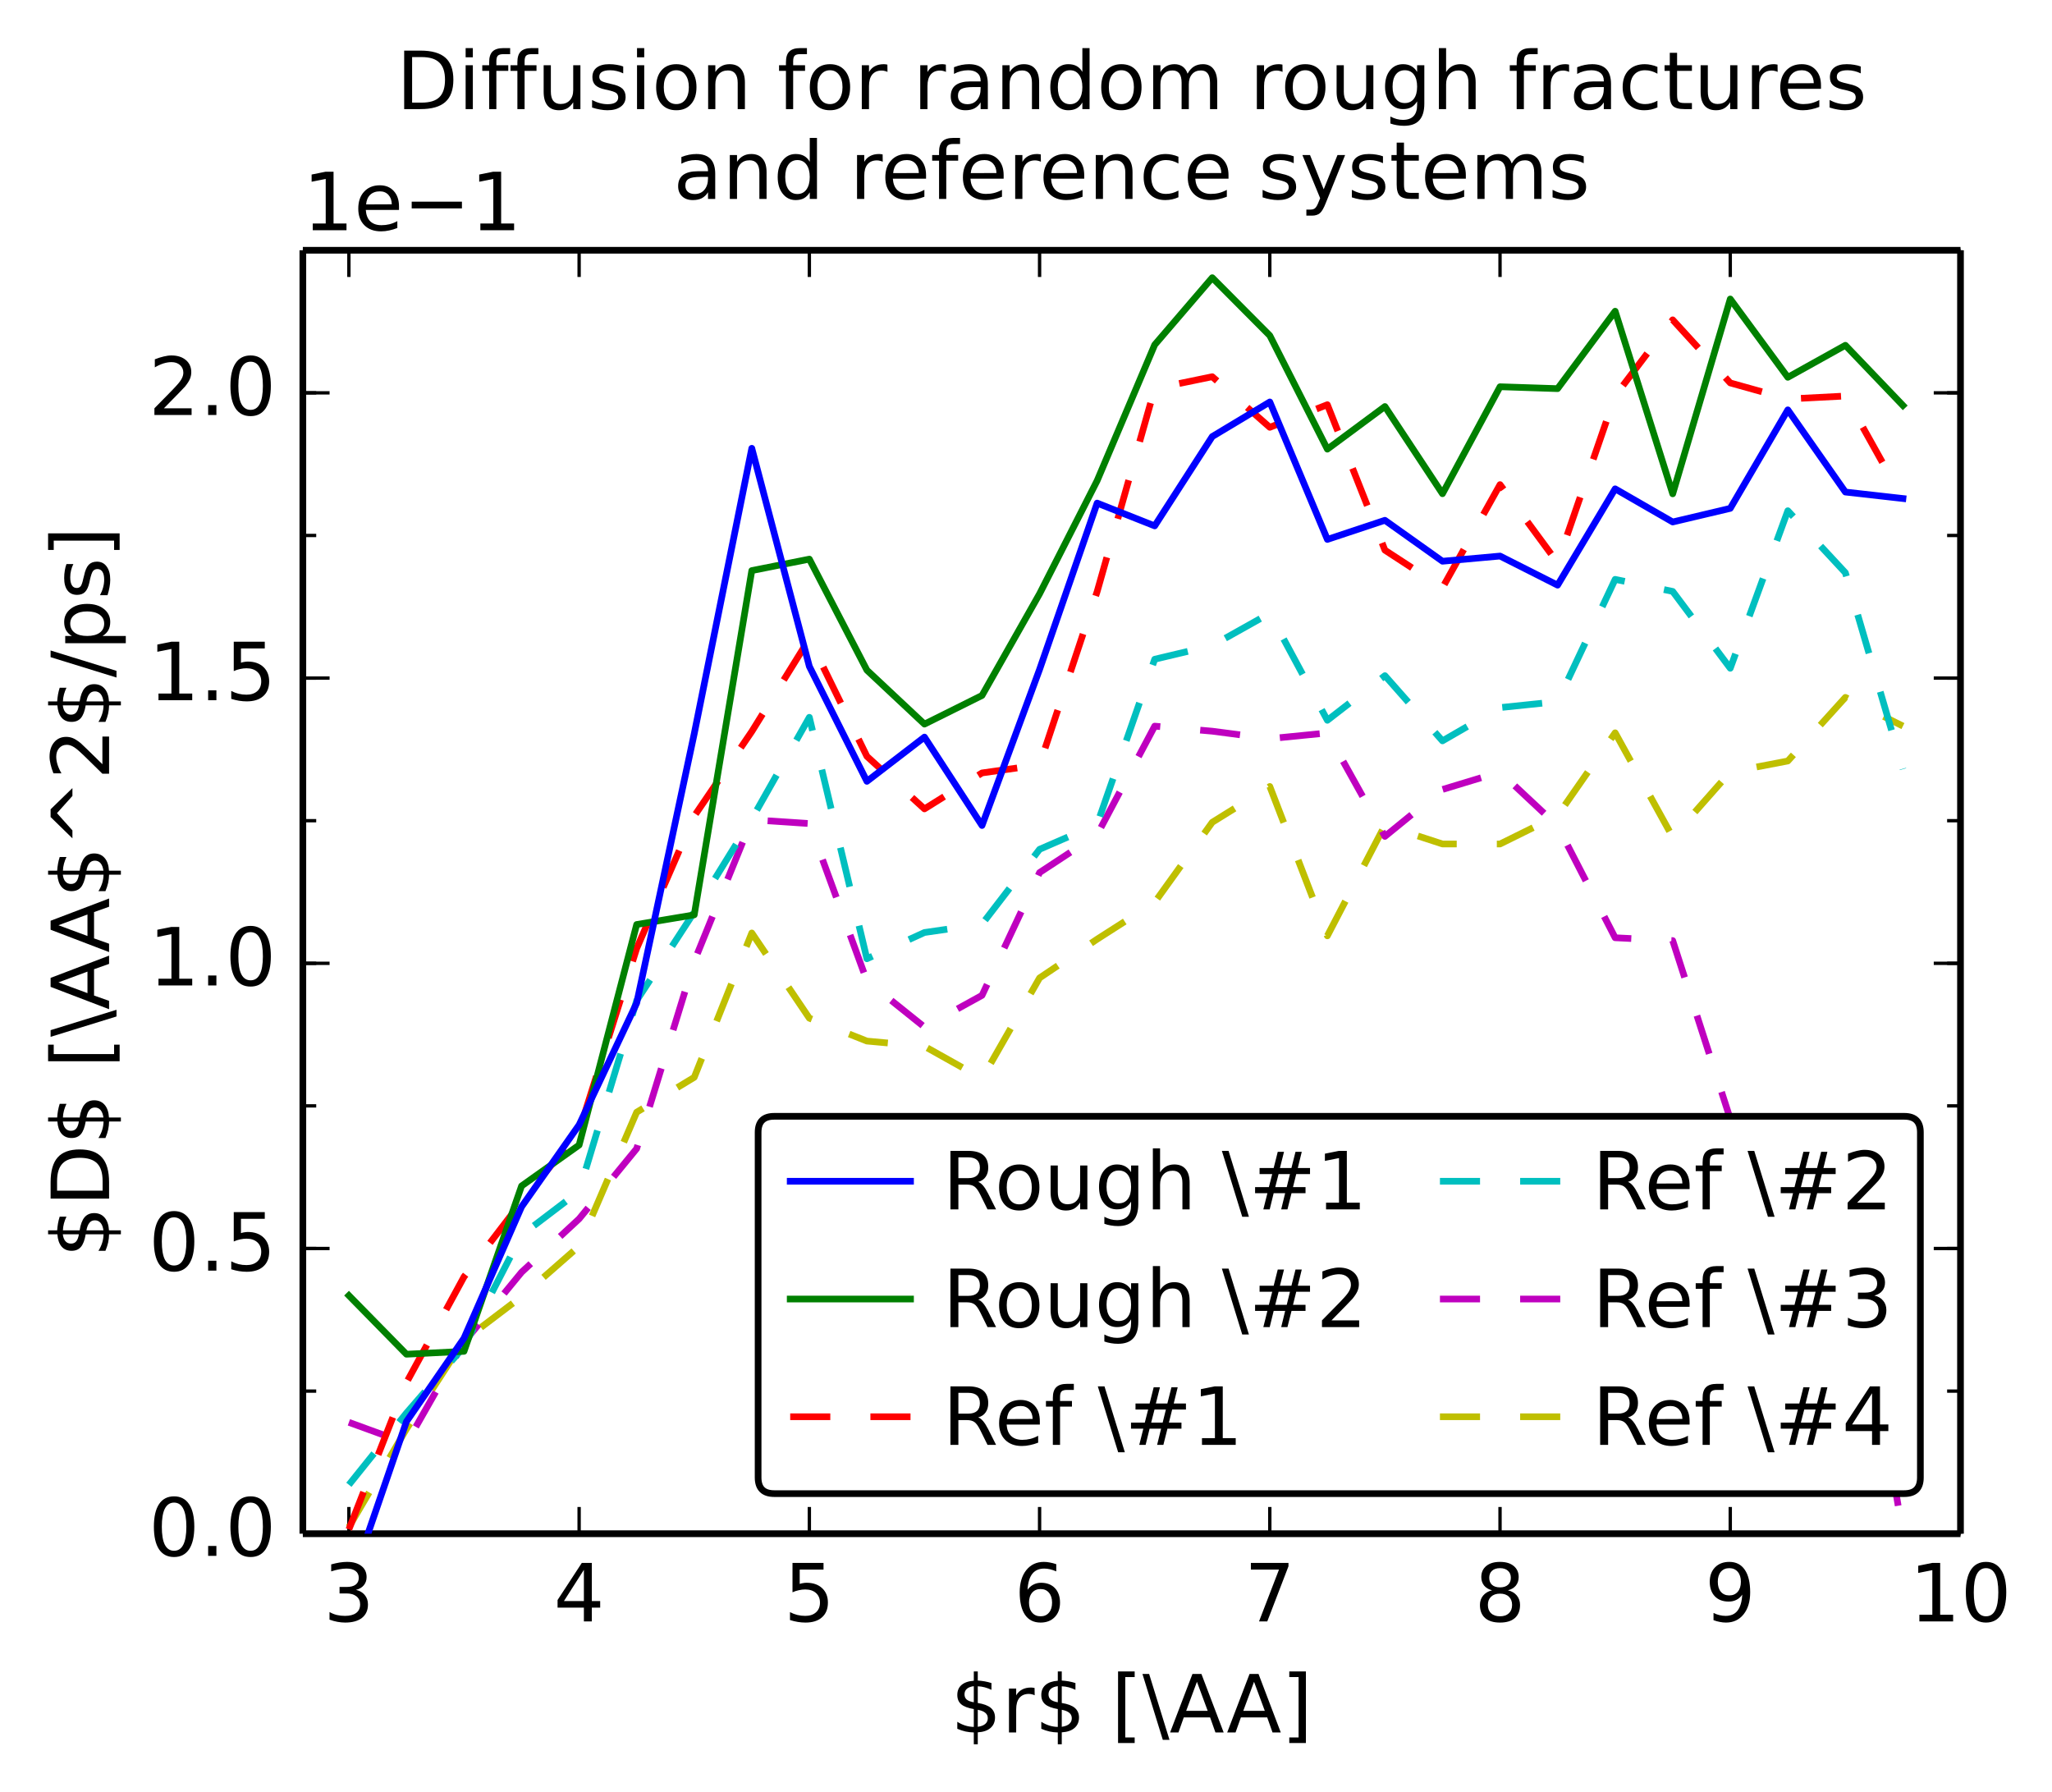
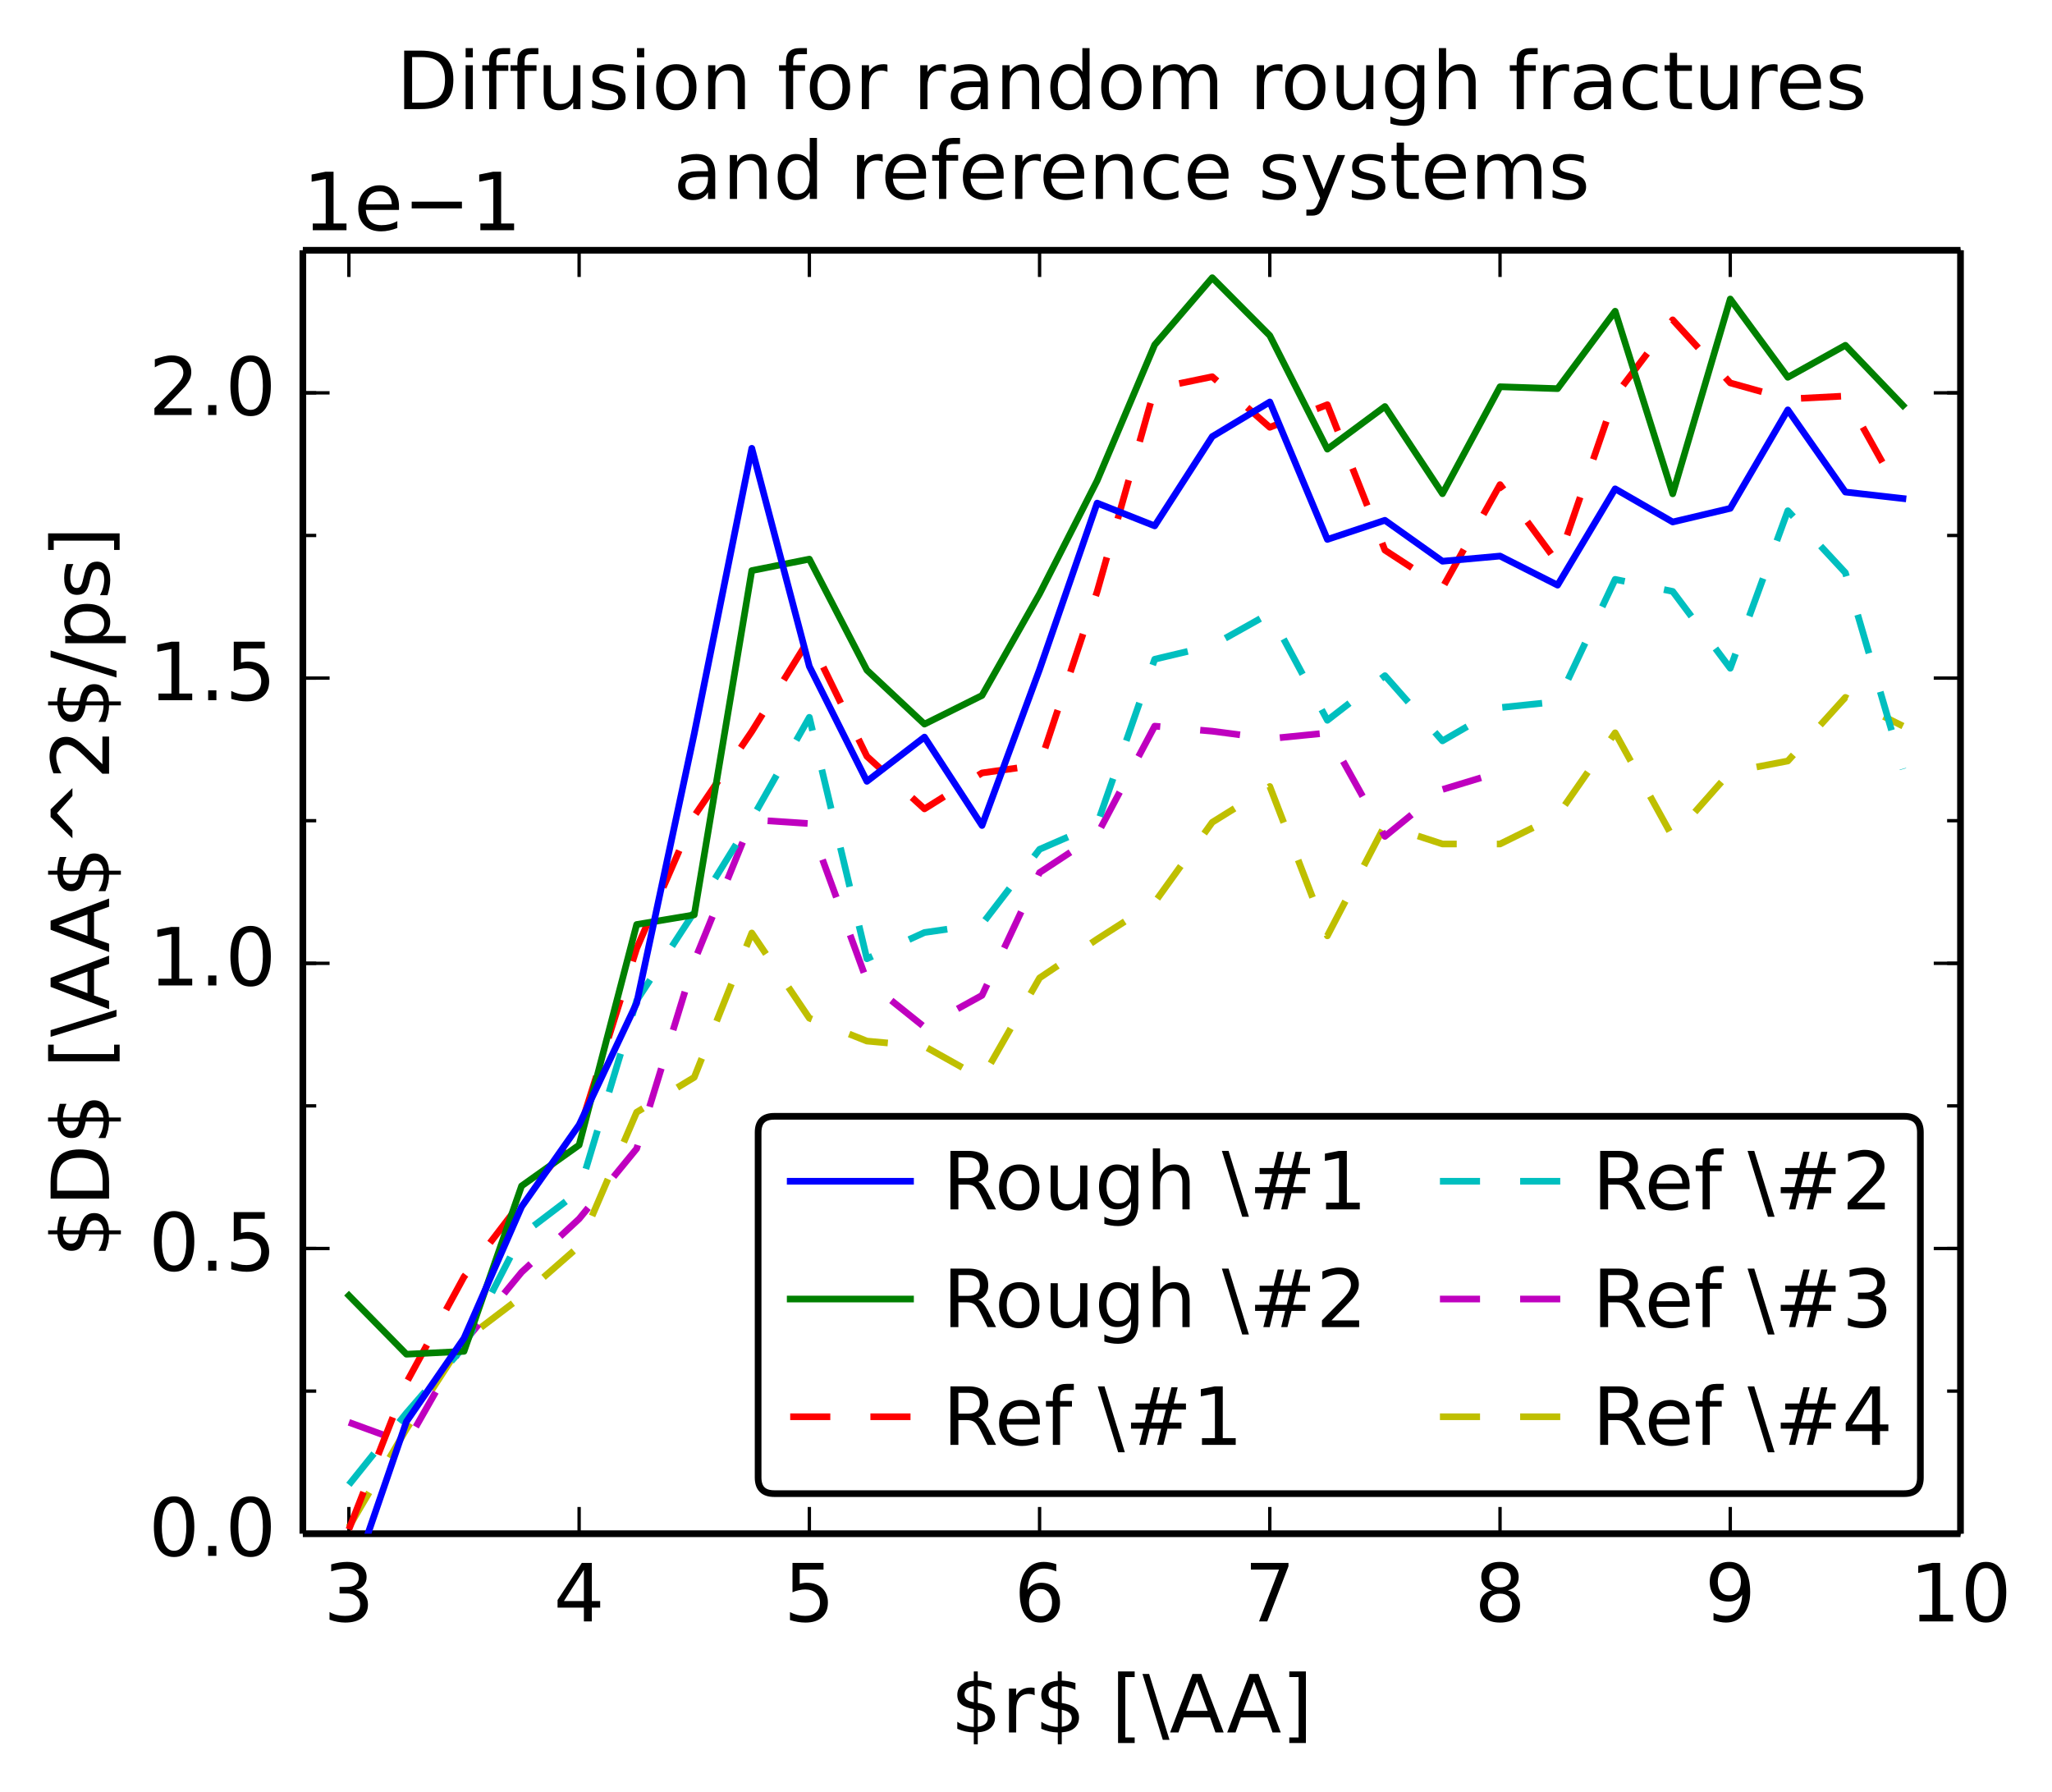
<svg xmlns="http://www.w3.org/2000/svg" xmlns:xlink="http://www.w3.org/1999/xlink" height="268pt" version="1.1" viewBox="0 0 307 268" width="307pt">
  <defs>
    <style type="text/css">
*{stroke-linecap:butt;stroke-linejoin:round;}
  </style>
  </defs>
  <g id="figure_1">
    <g id="patch_1">
      <path d=" M0 268.863 L307.087 268.863 L307.087 0 L0 0 z " style="fill:#ffffff;" />
    </g>
    <g id="axes_1">
      <g id="patch_2">
        <path d=" M45.309 229.435 L293.309 229.435 L293.309 37.435 L45.309 37.435 z " style="fill:#ffffff;" />
      </g>
      <g id="line2d_1">
        <path clip-path="url(#p379c98eb01)" d=" M52.198 228.427 L60.809 213.768 L69.421 200.5 L78.032 193.961 L86.643 186.414 L95.254 166.377 L103.865 161.161 L112.476 139.567 L121.087 152.316 L129.698 155.738 L138.309 156.522 L146.92 161.346 L155.532 146.292 L164.143 140.496 L172.754 134.981 L181.365 123.01 L189.976 117.652 L198.587 139.996 L207.198 123.446 L215.809 126.252 L224.42 126.255 L233.032 121.999 L241.643 109.622 L250.254 125.231 L258.865 115.489 L267.476 113.84 L276.087 104.325 L284.698 108.617" style="fill:none;stroke:#bfbf00;stroke-dasharray:6,6;stroke-dashoffset:0.0;" />
      </g>
      <g id="line2d_2">
-         <path clip-path="url(#p379c98eb01)" d=" M52.198 212.773 L60.809 215.911 L69.421 200.79 L78.032 190.315 L86.643 182.33 L95.254 171.824 L103.865 143.81 L112.476 122.629 L121.087 123.202 L129.698 146.733 L138.309 153.647 L146.92 148.901 L155.532 130.529 L164.143 124.865 L172.754 108.626 L181.365 109.381 L189.976 110.501 L198.587 109.645 L207.198 125.121 L215.809 118.099 L224.42 115.486 L233.032 123.55 L241.643 140.282 L250.254 140.706 L258.865 167.381 L267.476 203.266 L276.087 178.901 L284.698 229.435" style="fill:none;stroke:#bf00bf;stroke-dasharray:6,6;stroke-dashoffset:0.0;" />
+         <path clip-path="url(#p379c98eb01)" d=" M52.198 212.773 L60.809 215.911 L69.421 200.79 L78.032 190.315 L86.643 182.33 L95.254 171.824 L103.865 143.81 L112.476 122.629 L121.087 123.202 L129.698 146.733 L138.309 153.647 L146.92 148.901 L155.532 130.529 L164.143 124.865 L172.754 108.626 L181.365 109.381 L189.976 110.501 L198.587 109.645 L207.198 125.121 L215.809 118.099 L224.42 115.486" style="fill:none;stroke:#bf00bf;stroke-dasharray:6,6;stroke-dashoffset:0.0;" />
      </g>
      <g id="line2d_3">
        <path clip-path="url(#p379c98eb01)" d=" M52.198 222.114 L60.809 211.382 L69.421 201.448 L78.032 184.76 L86.643 178.209 L95.254 149.672 L103.865 136.446 L112.476 122.518 L121.087 107.305 L129.698 143.427 L138.309 139.497 L146.92 138.247 L155.532 127.051 L164.143 123.307 L172.754 98.62 L181.365 96.571 L189.976 91.744 L198.587 107.752 L207.198 101.076 L215.809 110.828 L224.42 105.851 L233.032 104.959 L241.643 86.668 L250.254 88.473 L258.865 99.969 L267.476 76.403 L276.087 85.676 L284.698 115.062" style="fill:none;stroke:#00bfbf;stroke-dasharray:6,6;stroke-dashoffset:0.0;" />
      </g>
      <g id="matplotlib.axis_1">
        <g id="xtick_1">
          <g id="line2d_4">
            <defs>
              <path d=" M0 0 L0 -4" id="m93b0483c22" style="stroke:#000000;stroke-width:0.5;" />
            </defs>
            <g>
              <use style="stroke:#000000;stroke-width:0.5;" x="52.198" xlink:href="#m93b0483c22" y="229.435" />
            </g>
          </g>
          <g id="line2d_5">
            <defs>
              <path d=" M0 0 L0 4" id="m741efc42ff" style="stroke:#000000;stroke-width:0.5;" />
            </defs>
            <g>
              <use style="stroke:#000000;stroke-width:0.5;" x="52.198" xlink:href="#m741efc42ff" y="37.435" />
            </g>
          </g>
          <g id="text_1">
            <text style="font-family:DejaVu Sans;font-size:12.0px;font-style:normal;text-anchor:middle;" transform="rotate(-0, 52.19826, 242.5536)" x="52.198" y="242.554">3</text>
          </g>
        </g>
        <g id="xtick_2">
          <g id="line2d_6">
            <g>
              <use style="stroke:#000000;stroke-width:0.5;" x="86.643" xlink:href="#m93b0483c22" y="229.435" />
            </g>
          </g>
          <g id="line2d_7">
            <g>
              <use style="stroke:#000000;stroke-width:0.5;" x="86.643" xlink:href="#m741efc42ff" y="37.435" />
            </g>
          </g>
          <g id="text_2">
            <text style="font-family:DejaVu Sans;font-size:12.0px;font-style:normal;text-anchor:middle;" transform="rotate(-0, 86.64271, 242.5536)" x="86.643" y="242.554">4</text>
          </g>
        </g>
        <g id="xtick_3">
          <g id="line2d_8">
            <g>
              <use style="stroke:#000000;stroke-width:0.5;" x="121.087" xlink:href="#m93b0483c22" y="229.435" />
            </g>
          </g>
          <g id="line2d_9">
            <g>
              <use style="stroke:#000000;stroke-width:0.5;" x="121.087" xlink:href="#m741efc42ff" y="37.435" />
            </g>
          </g>
          <g id="text_3">
            <text style="font-family:DejaVu Sans;font-size:12.0px;font-style:normal;text-anchor:middle;" transform="rotate(-0, 121.0872, 242.5536)" x="121.087" y="242.554">5</text>
          </g>
        </g>
        <g id="xtick_4">
          <g id="line2d_10">
            <g>
              <use style="stroke:#000000;stroke-width:0.5;" x="155.532" xlink:href="#m93b0483c22" y="229.435" />
            </g>
          </g>
          <g id="line2d_11">
            <g>
              <use style="stroke:#000000;stroke-width:0.5;" x="155.532" xlink:href="#m741efc42ff" y="37.435" />
            </g>
          </g>
          <g id="text_4">
            <text style="font-family:DejaVu Sans;font-size:12.0px;font-style:normal;text-anchor:middle;" transform="rotate(-0, 155.5316, 242.5536)" x="155.532" y="242.554">6</text>
          </g>
        </g>
        <g id="xtick_5">
          <g id="line2d_12">
            <g>
              <use style="stroke:#000000;stroke-width:0.5;" x="189.976" xlink:href="#m93b0483c22" y="229.435" />
            </g>
          </g>
          <g id="line2d_13">
            <g>
              <use style="stroke:#000000;stroke-width:0.5;" x="189.976" xlink:href="#m741efc42ff" y="37.435" />
            </g>
          </g>
          <g id="text_5">
            <text style="font-family:DejaVu Sans;font-size:12.0px;font-style:normal;text-anchor:middle;" transform="rotate(-0, 189.976, 242.5536)" x="189.976" y="242.554">7</text>
          </g>
        </g>
        <g id="xtick_6">
          <g id="line2d_14">
            <g>
              <use style="stroke:#000000;stroke-width:0.5;" x="224.42" xlink:href="#m93b0483c22" y="229.435" />
            </g>
          </g>
          <g id="line2d_15">
            <g>
              <use style="stroke:#000000;stroke-width:0.5;" x="224.42" xlink:href="#m741efc42ff" y="37.435" />
            </g>
          </g>
          <g id="text_6">
            <text style="font-family:DejaVu Sans;font-size:12.0px;font-style:normal;text-anchor:middle;" transform="rotate(-0, 224.4205, 242.5536)" x="224.42" y="242.554">8</text>
          </g>
        </g>
        <g id="xtick_7">
          <g id="line2d_16">
            <g>
              <use style="stroke:#000000;stroke-width:0.5;" x="258.865" xlink:href="#m93b0483c22" y="229.435" />
            </g>
          </g>
          <g id="line2d_17">
            <g>
              <use style="stroke:#000000;stroke-width:0.5;" x="258.865" xlink:href="#m741efc42ff" y="37.435" />
            </g>
          </g>
          <g id="text_7">
            <text style="font-family:DejaVu Sans;font-size:12.0px;font-style:normal;text-anchor:middle;" transform="rotate(-0, 258.8649, 242.5536)" x="258.865" y="242.554">9</text>
          </g>
        </g>
        <g id="xtick_8">
          <g id="line2d_18">
            <g>
              <use style="stroke:#000000;stroke-width:0.5;" x="293.309" xlink:href="#m93b0483c22" y="229.435" />
            </g>
          </g>
          <g id="line2d_19">
            <g>
              <use style="stroke:#000000;stroke-width:0.5;" x="293.309" xlink:href="#m741efc42ff" y="37.435" />
            </g>
          </g>
          <g id="text_8">
            <text style="font-family:DejaVu Sans;font-size:12.0px;font-style:normal;text-anchor:middle;" transform="rotate(-0, 293.3094, 242.5536)" x="293.309" y="242.554">10</text>
          </g>
        </g>
        <g id="text_9">
          <text style="font-family:DejaVu Sans;font-size:12.0px;font-style:normal;text-anchor:middle;" transform="rotate(-0, 169.3094, 259.1674)" x="169.309" y="259.167">$r$ [\AA]</text>
        </g>
      </g>
      <g id="matplotlib.axis_2">
        <g id="ytick_1">
          <g id="line2d_20">
            <defs>
              <path d=" M0 0 L4 0" id="m728421d6d4" style="stroke:#000000;stroke-width:0.5;" />
            </defs>
            <g>
              <use style="stroke:#000000;stroke-width:0.5;" x="45.309" xlink:href="#m728421d6d4" y="229.435" />
            </g>
          </g>
          <g id="line2d_21">
            <defs>
              <path d=" M0 0 L-4 0" id="mcb0005524f" style="stroke:#000000;stroke-width:0.5;" />
            </defs>
            <g>
              <use style="stroke:#000000;stroke-width:0.5;" x="293.309" xlink:href="#mcb0005524f" y="229.435" />
            </g>
          </g>
          <g id="text_10">
            <text style="font-family:DejaVu Sans;font-size:12.0px;font-style:normal;text-anchor:end;" transform="rotate(-0, 41.30938, 232.7467)" x="41.309" y="232.747">0.0</text>
          </g>
        </g>
        <g id="ytick_2">
          <g id="line2d_22">
            <g>
              <use style="stroke:#000000;stroke-width:0.5;" x="45.309" xlink:href="#m728421d6d4" y="186.769" />
            </g>
          </g>
          <g id="line2d_23">
            <g>
              <use style="stroke:#000000;stroke-width:0.5;" x="293.309" xlink:href="#mcb0005524f" y="186.769" />
            </g>
          </g>
          <g id="text_11">
            <text style="font-family:DejaVu Sans;font-size:12.0px;font-style:normal;text-anchor:end;" transform="rotate(-0, 41.30938, 190.0801)" x="41.309" y="190.08">0.5</text>
          </g>
        </g>
        <g id="ytick_3">
          <g id="line2d_24">
            <g>
              <use style="stroke:#000000;stroke-width:0.5;" x="45.309" xlink:href="#m728421d6d4" y="144.102" />
            </g>
          </g>
          <g id="line2d_25">
            <g>
              <use style="stroke:#000000;stroke-width:0.5;" x="293.309" xlink:href="#mcb0005524f" y="144.102" />
            </g>
          </g>
          <g id="text_12">
            <text style="font-family:DejaVu Sans;font-size:12.0px;font-style:normal;text-anchor:end;" transform="rotate(-0, 41.30938, 147.4134)" x="41.309" y="147.413">1.0</text>
          </g>
        </g>
        <g id="ytick_4">
          <g id="line2d_26">
            <g>
              <use style="stroke:#000000;stroke-width:0.5;" x="45.309" xlink:href="#m728421d6d4" y="101.436" />
            </g>
          </g>
          <g id="line2d_27">
            <g>
              <use style="stroke:#000000;stroke-width:0.5;" x="293.309" xlink:href="#mcb0005524f" y="101.436" />
            </g>
          </g>
          <g id="text_13">
            <text style="font-family:DejaVu Sans;font-size:12.0px;font-style:normal;text-anchor:end;" transform="rotate(-0, 41.30938, 104.7468)" x="41.309" y="104.747">1.5</text>
          </g>
        </g>
        <g id="ytick_5">
          <g id="line2d_28">
            <g>
              <use style="stroke:#000000;stroke-width:0.5;" x="45.309" xlink:href="#m728421d6d4" y="58.769" />
            </g>
          </g>
          <g id="line2d_29">
            <g>
              <use style="stroke:#000000;stroke-width:0.5;" x="293.309" xlink:href="#mcb0005524f" y="58.769" />
            </g>
          </g>
          <g id="text_14">
            <text style="font-family:DejaVu Sans;font-size:12.0px;font-style:normal;text-anchor:end;" transform="rotate(-0, 41.30938, 62.08008)" x="41.309" y="62.08">2.0</text>
          </g>
        </g>
        <g id="ytick_6">
          <g id="line2d_30">
            <defs>
              <path d=" M0 0 L2 0" id="mf0c55a9a47" style="stroke:#000000;stroke-width:0.5;" />
            </defs>
            <g>
              <use style="stroke:#000000;stroke-width:0.5;" x="45.309" xlink:href="#mf0c55a9a47" y="229.435" />
            </g>
          </g>
          <g id="line2d_31">
            <defs>
              <path d=" M0 0 L-2 0" id="ma4f294b3af" style="stroke:#000000;stroke-width:0.5;" />
            </defs>
            <g>
              <use style="stroke:#000000;stroke-width:0.5;" x="293.309" xlink:href="#ma4f294b3af" y="229.435" />
            </g>
          </g>
        </g>
        <g id="ytick_7">
          <g id="line2d_32">
            <g>
              <use style="stroke:#000000;stroke-width:0.5;" x="45.309" xlink:href="#mf0c55a9a47" y="208.102" />
            </g>
          </g>
          <g id="line2d_33">
            <g>
              <use style="stroke:#000000;stroke-width:0.5;" x="293.309" xlink:href="#ma4f294b3af" y="208.102" />
            </g>
          </g>
        </g>
        <g id="ytick_8">
          <g id="line2d_34">
            <g>
              <use style="stroke:#000000;stroke-width:0.5;" x="45.309" xlink:href="#mf0c55a9a47" y="186.769" />
            </g>
          </g>
          <g id="line2d_35">
            <g>
              <use style="stroke:#000000;stroke-width:0.5;" x="293.309" xlink:href="#ma4f294b3af" y="186.769" />
            </g>
          </g>
        </g>
        <g id="ytick_9">
          <g id="line2d_36">
            <g>
              <use style="stroke:#000000;stroke-width:0.5;" x="45.309" xlink:href="#mf0c55a9a47" y="165.435" />
            </g>
          </g>
          <g id="line2d_37">
            <g>
              <use style="stroke:#000000;stroke-width:0.5;" x="293.309" xlink:href="#ma4f294b3af" y="165.435" />
            </g>
          </g>
        </g>
        <g id="ytick_10">
          <g id="line2d_38">
            <g>
              <use style="stroke:#000000;stroke-width:0.5;" x="45.309" xlink:href="#mf0c55a9a47" y="144.102" />
            </g>
          </g>
          <g id="line2d_39">
            <g>
              <use style="stroke:#000000;stroke-width:0.5;" x="293.309" xlink:href="#ma4f294b3af" y="144.102" />
            </g>
          </g>
        </g>
        <g id="ytick_11">
          <g id="line2d_40">
            <g>
              <use style="stroke:#000000;stroke-width:0.5;" x="45.309" xlink:href="#mf0c55a9a47" y="122.769" />
            </g>
          </g>
          <g id="line2d_41">
            <g>
              <use style="stroke:#000000;stroke-width:0.5;" x="293.309" xlink:href="#ma4f294b3af" y="122.769" />
            </g>
          </g>
        </g>
        <g id="ytick_12">
          <g id="line2d_42">
            <g>
              <use style="stroke:#000000;stroke-width:0.5;" x="45.309" xlink:href="#mf0c55a9a47" y="101.436" />
            </g>
          </g>
          <g id="line2d_43">
            <g>
              <use style="stroke:#000000;stroke-width:0.5;" x="293.309" xlink:href="#ma4f294b3af" y="101.436" />
            </g>
          </g>
        </g>
        <g id="ytick_13">
          <g id="line2d_44">
            <g>
              <use style="stroke:#000000;stroke-width:0.5;" x="45.309" xlink:href="#mf0c55a9a47" y="80.102" />
            </g>
          </g>
          <g id="line2d_45">
            <g>
              <use style="stroke:#000000;stroke-width:0.5;" x="293.309" xlink:href="#ma4f294b3af" y="80.102" />
            </g>
          </g>
        </g>
        <g id="ytick_14">
          <g id="line2d_46">
            <g>
              <use style="stroke:#000000;stroke-width:0.5;" x="45.309" xlink:href="#mf0c55a9a47" y="58.769" />
            </g>
          </g>
          <g id="line2d_47">
            <g>
              <use style="stroke:#000000;stroke-width:0.5;" x="293.309" xlink:href="#ma4f294b3af" y="58.769" />
            </g>
          </g>
        </g>
        <g id="ytick_15">
          <g id="line2d_48">
            <g>
              <use style="stroke:#000000;stroke-width:0.5;" x="45.309" xlink:href="#mf0c55a9a47" y="37.435" />
            </g>
          </g>
          <g id="line2d_49">
            <g>
              <use style="stroke:#000000;stroke-width:0.5;" x="293.309" xlink:href="#ma4f294b3af" y="37.435" />
            </g>
          </g>
        </g>
        <g id="text_15">
          <text style="font-family:DejaVu Sans;font-size:12.0px;font-style:normal;text-anchor:middle;" transform="rotate(-90, 16.31812, 133.4355)" x="16.318" y="133.435">$D$ [\AA$^2$/ps]</text>
        </g>
        <g id="text_16">
          <text style="font-family:DejaVu Sans;font-size:12.0px;font-style:normal;text-anchor:start;" transform="rotate(-0, 45.30938, 34.4355)" x="45.309" y="34.435">1e−1</text>
        </g>
      </g>
      <g id="patch_3">
        <path d=" M45.309 37.435 L293.309 37.435" style="fill:none;stroke:#000000;" />
      </g>
      <g id="patch_4">
        <path d=" M293.309 229.435 L293.309 37.435" style="fill:none;stroke:#000000;" />
      </g>
      <g id="patch_5">
        <path d=" M45.309 229.435 L293.309 229.435" style="fill:none;stroke:#000000;" />
      </g>
      <g id="patch_6">
        <path d=" M45.309 229.435 L45.309 37.435" style="fill:none;stroke:#000000;" />
      </g>
      <g id="line2d_50">
        <path clip-path="url(#p379c98eb01)" d=" M52.198 228.789 L60.809 206.828 L69.421 191.003 L78.032 179.753 L86.643 169.19 L95.254 141.877 L103.865 122.081 L112.476 109.427 L121.087 95.54 L129.698 113.144 L138.309 121.004 L146.92 115.626 L155.532 114.411 L164.143 88.501 L172.754 58.131 L181.365 56.354 L189.976 63.924 L198.587 60.541 L207.198 82.301 L215.809 87.924 L224.42 72.495 L233.032 84.186 L241.643 59.208 L250.254 47.846 L258.865 57.283 L267.476 59.688 L276.087 59.242 L284.698 74.659" style="fill:none;stroke:#ff0000;stroke-dasharray:6,6;stroke-dashoffset:0.0;" />
      </g>
      <g id="text_17">
        <text style="font-family:DejaVu Sans;font-size:12.0px;font-style:normal;text-anchor:middle;" transform="rotate(-0, 169.3094, 16.31812)" x="169.309" y="16.318">Diffusion for random rough fractures</text>
        <text style="font-family:DejaVu Sans;font-size:12.0px;font-style:normal;text-anchor:middle;" transform="rotate(-0, 169.3094, 29.7555)" x="169.309" y="29.756"> and reference systems</text>
      </g>
      <g id="legend_1">
        <g id="patch_7">
          <path d=" M115.822 223.435 L284.909 223.435 Q287.309 223.435 287.309 221.036 L287.309 169.394 Q287.309 166.994 284.909 166.994 L115.822 166.994 Q113.422 166.994 113.422 169.394 L113.422 221.036 Q113.422 223.435 115.822 223.435 z " style="fill:#ffffff;stroke:#000000;" />
        </g>
        <g id="line2d_51">
          <path d=" M118.222 176.712 L136.222 176.712" style="fill:none;stroke:#0000ff;stroke-linecap:square;" />
        </g>
        <g id="line2d_52" />
        <g id="text_18">
          <text style="font-family:DejaVu Sans;font-size:12.0px;font-style:normal;text-anchor:start;" transform="rotate(-0, 141.0219, 180.9124)" x="141.022" y="180.912">Rough \#1</text>
        </g>
        <g id="line2d_53">
          <path d=" M118.222 194.326 L136.222 194.326" style="fill:none;stroke:#008000;stroke-linecap:square;" />
        </g>
        <g id="line2d_54" />
        <g id="text_19">
          <text style="font-family:DejaVu Sans;font-size:12.0px;font-style:normal;text-anchor:start;" transform="rotate(-0, 141.0219, 198.5261)" x="141.022" y="198.526">Rough \#2</text>
        </g>
        <g id="line2d_55">
          <path d=" M118.222 211.94 L136.222 211.94" style="fill:none;stroke:#ff0000;stroke-dasharray:6,6;stroke-dashoffset:0.0;" />
        </g>
        <g id="line2d_56" />
        <g id="text_20">
          <text style="font-family:DejaVu Sans;font-size:12.0px;font-style:normal;text-anchor:start;" transform="rotate(-0, 141.0219, 216.1399)" x="141.022" y="216.14">Ref \#1</text>
        </g>
        <g id="line2d_57">
          <path d=" M215.429 176.712 L233.429 176.712" style="fill:none;stroke:#00bfbf;stroke-dasharray:6,6;stroke-dashoffset:0.0;" />
        </g>
        <g id="line2d_58" />
        <g id="text_21">
          <text style="font-family:DejaVu Sans;font-size:12.0px;font-style:normal;text-anchor:start;" transform="rotate(-0, 238.2294, 180.9124)" x="238.229" y="180.912">Ref \#2</text>
        </g>
        <g id="line2d_59">
          <path d=" M215.429 194.326 L233.429 194.326" style="fill:none;stroke:#bf00bf;stroke-dasharray:6,6;stroke-dashoffset:0.0;" />
        </g>
        <g id="line2d_60" />
        <g id="text_22">
          <text style="font-family:DejaVu Sans;font-size:12.0px;font-style:normal;text-anchor:start;" transform="rotate(-0, 238.2294, 198.5261)" x="238.229" y="198.526">Ref \#3</text>
        </g>
        <g id="line2d_61">
          <path d=" M215.429 211.94 L233.429 211.94" style="fill:none;stroke:#bfbf00;stroke-dasharray:6,6;stroke-dashoffset:0.0;" />
        </g>
        <g id="line2d_62" />
        <g id="text_23">
          <text style="font-family:DejaVu Sans;font-size:12.0px;font-style:normal;text-anchor:start;" transform="rotate(-0, 238.2294, 216.1399)" x="238.229" y="216.14">Ref \#4</text>
        </g>
      </g>
      <g id="line2d_63">
        <path clip-path="url(#p379c98eb01)" d=" M52.198 193.806 L60.809 202.584 L69.421 202.151 L78.032 177.415 L86.643 171.291 L95.254 138.3 L103.865 136.855 L112.476 85.356 L121.087 83.642 L129.698 100.252 L138.309 108.322 L146.92 104.038 L155.532 88.828 L164.143 71.908 L172.754 51.579 L181.365 41.543 L189.976 50.2 L198.587 67.19 L207.198 60.813 L215.809 73.857 L224.42 57.855 L233.032 58.138 L241.643 46.557 L250.254 73.872 L258.865 44.728 L267.476 56.444 L276.087 51.653 L284.698 60.654" style="fill:none;stroke:#008000;stroke-linecap:square;" />
      </g>
      <g id="line2d_64">
        <path clip-path="url(#p379c98eb01)" d=" M52.198 237.733 L60.809 212.661 L69.421 200.181 L78.032 180.526 L86.643 168.272 L95.254 150.053 L103.865 109.757 L112.476 67.063 L121.087 99.691 L129.698 116.883 L138.309 110.264 L146.92 123.489 L155.532 100.139 L164.143 75.259 L172.754 78.668 L181.365 65.306 L189.976 60.132 L198.587 80.694 L207.198 77.833 L215.809 83.958 L224.42 83.183 L233.032 87.535 L241.643 73.127 L250.254 78.085 L258.865 76.049 L267.476 61.313 L276.087 73.606 L284.698 74.575" style="fill:none;stroke:#0000ff;stroke-linecap:square;" />
      </g>
    </g>
  </g>
  <defs>
    <clipPath id="p379c98eb01">
      <rect height="192.0" width="248.0" x="45.309" y="37.435" />
    </clipPath>
  </defs>
</svg>
